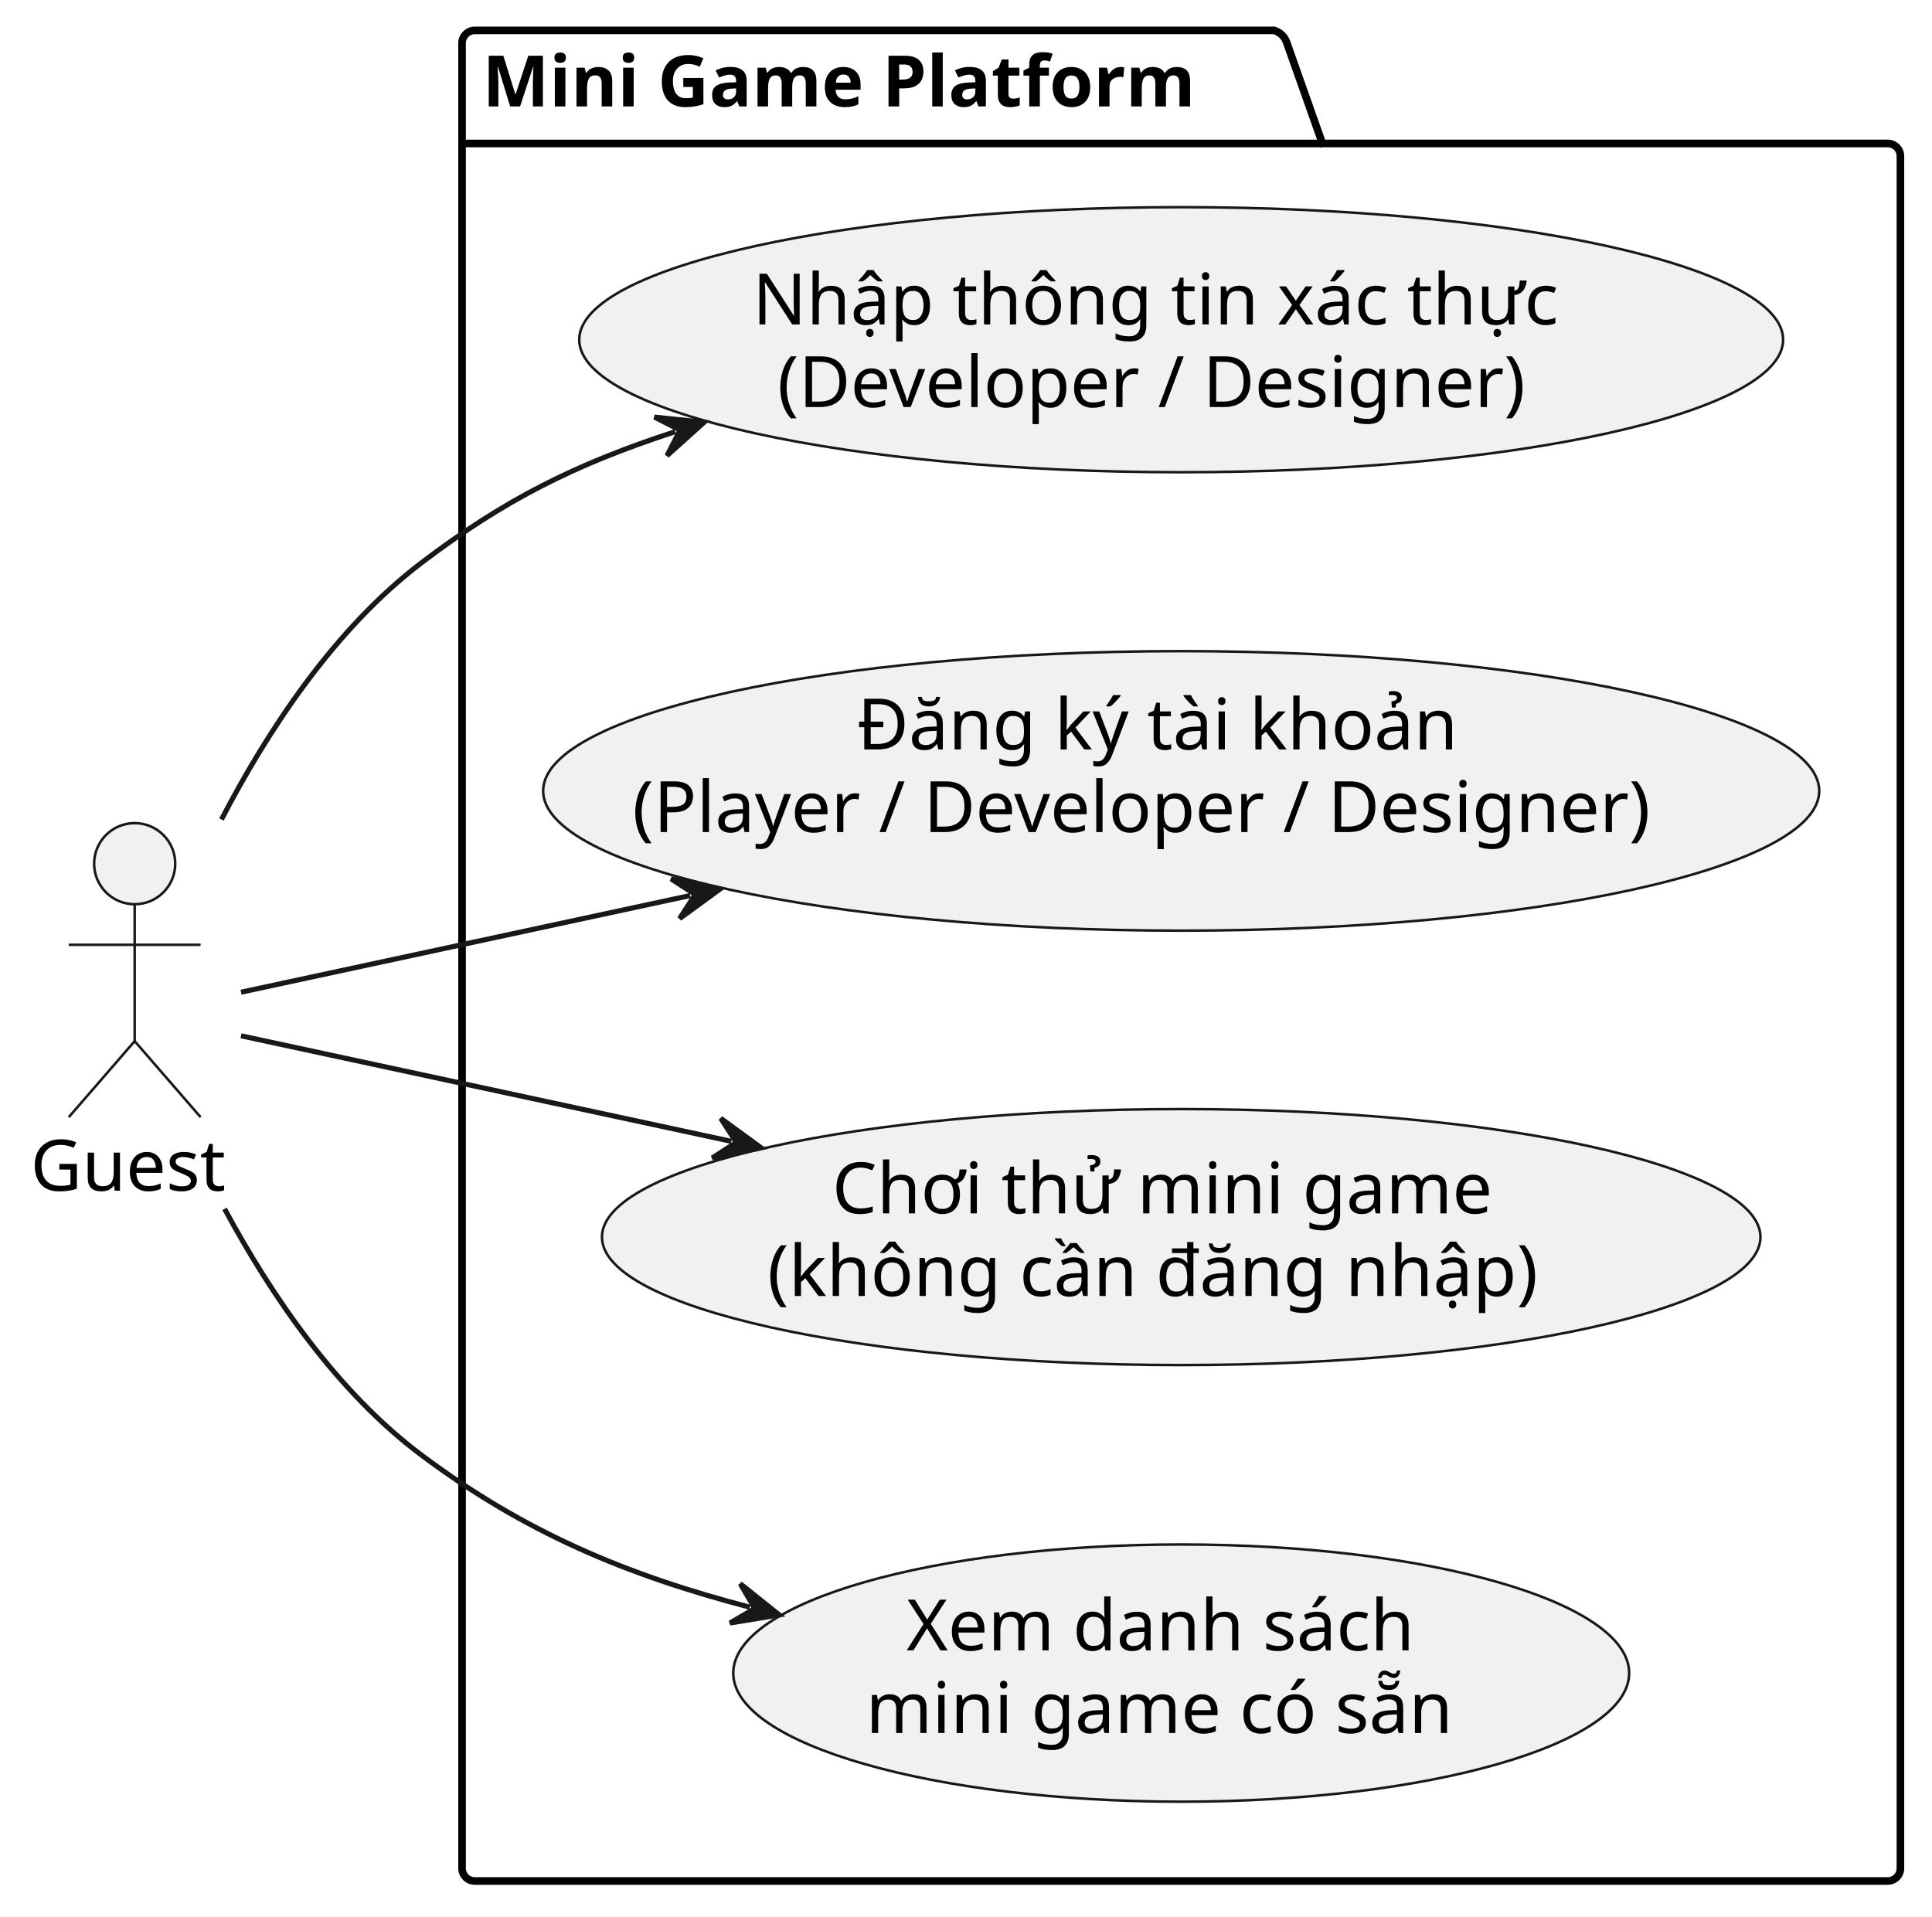
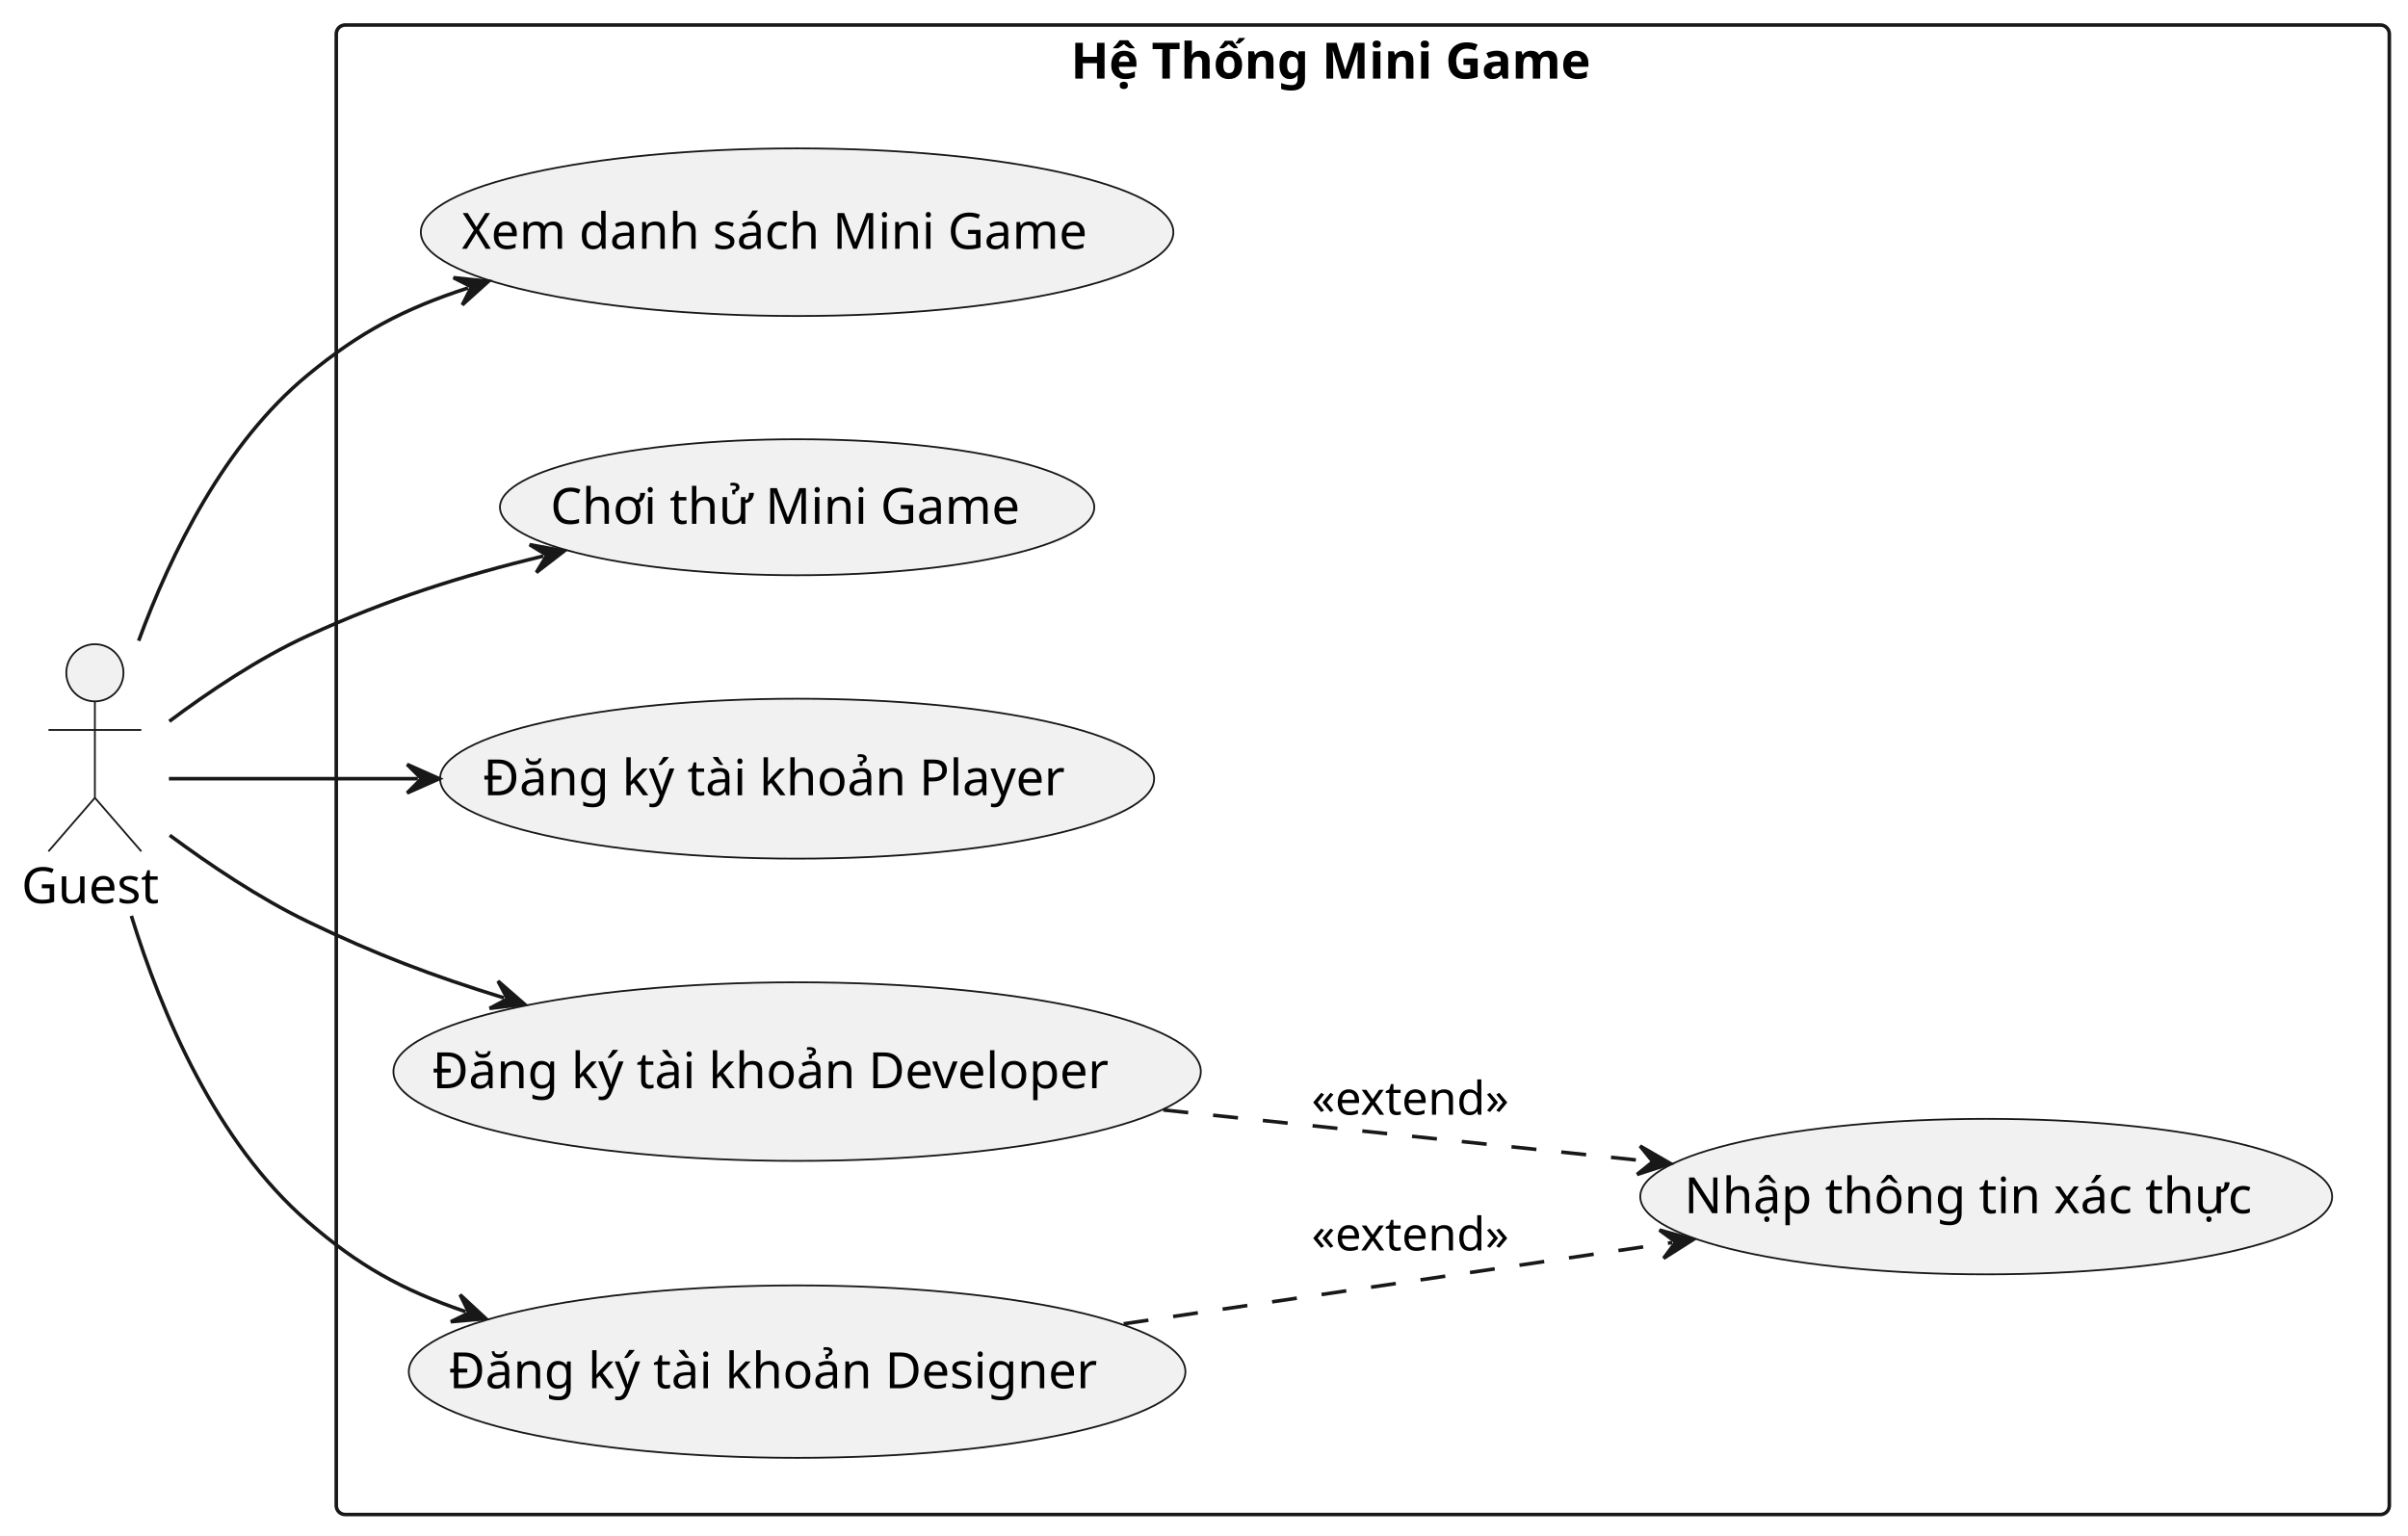
- <svg xmlns="http://www.w3.org/2000/svg" contentStyleType="text/css" data-diagram-type="DESCRIPTION" height="378px" preserveAspectRatio="none" style="width:381px;height:378px;background:#FFFFFF;" version="1.1" viewBox="0 0 381 378" width="381px" zoomAndPan="magnify">
+ <svg xmlns="http://www.w3.org/2000/svg" contentStyleType="text/css" data-diagram-type="DESCRIPTION" height="430px" preserveAspectRatio="none" style="width:674px;height:430px;background:#FFFFFF;" version="1.1" viewBox="0 0 674 430" width="674px" zoomAndPan="magnify">
  <defs />
  <g>
-     <g class="cluster" data-entity="Mini Game Platform" data-source-line="6" data-uid="ent0003" id="cluster_Mini Game Platform">
-       <path d="M93.62,6 L251.286,6 A3.75,3.75 0 0 1 253.786,8.5 L260.786,28.297 L372.27,28.297 A2.5,2.5 0 0 1 374.77,30.797 L374.77,368.5 A2.5,2.5 0 0 1 372.27,371 L93.62,371 A2.5,2.5 0 0 1 91.12,368.5 L91.12,8.5 A2.5,2.5 0 0 1 93.62,6" fill="none" style="stroke:#000000;stroke-width:1.5;" />
-       <line style="stroke:#000000;stroke-width:1.5;" x1="91.12" x2="260.786" y1="28.297" y2="28.297" />
-       <text fill="#000000" font-family="sans-serif" font-size="14" font-weight="bold" lengthAdjust="spacing" textLength="156.666" x="95.12" y="20.995">Mini Game Platform</text>
+     <g class="cluster" data-entity="H. Th.ng Mini Game" data-source-line="5" data-uid="ent0003" id="cluster_H. Th.ng Mini Game">
+       <rect fill="none" height="417" rx="2.5" ry="2.5" style="stroke:#181818;stroke-width:1;" width="574.65" x="94.12" y="7" />
+       <text fill="#000000" font-family="sans-serif" font-size="14" font-weight="bold" lengthAdjust="spacing" textLength="163.475" x="299.708" y="21.995">Hệ Thống Mini Game</text>
    </g>
-     <g class="entity" data-entity="UC_ViewList" data-source-line="7" data-uid="ent0004" id="entity_UC_ViewList">
-       <ellipse cx="232.939" cy="329.996" fill="#F1F1F1" rx="88.339" ry="25.366" style="stroke:#181818;stroke-width:0.5;" />
-       <text fill="#000000" font-family="sans-serif" font-size="14" lengthAdjust="spacing" textLength="108.397" x="178.741" y="325.517">Xem danh sách</text>
-       <text fill="#000000" font-family="sans-serif" font-size="14" lengthAdjust="spacing" textLength="124.366" x="170.756" y="341.813">mini game có sẵn</text>
+     <g class="entity" data-entity="UC1" data-source-line="6" data-uid="ent0004" id="entity_UC1">
+       <ellipse cx="223.106" cy="65.003" fill="#F1F1F1" rx="105.316" ry="23.463" style="stroke:#181818;stroke-width:0.5;" />
+       <text fill="#000000" font-family="sans-serif" font-size="14" lengthAdjust="spacing" textLength="187.708" x="129.252" y="69.652">Xem danh sách Mini Game</text>
    </g>
-     <g class="entity" data-entity="UC_PlayTrial" data-source-line="8" data-uid="ent0005" id="entity_UC_PlayTrial">
-       <ellipse cx="232.94" cy="243.996" fill="#F1F1F1" rx="114.231" ry="25.246" style="stroke:#181818;stroke-width:0.5;" />
-       <text fill="#000000" font-family="sans-serif" font-size="14" lengthAdjust="spacing" textLength="137.696" x="164.092" y="239.321">Chơi thử mini game</text>
-       <text fill="#000000" font-family="sans-serif" font-size="14" lengthAdjust="spacing" textLength="163.167" x="151.357" y="255.617">(không cần đăng nhập)</text>
+     <g class="entity" data-entity="UC2" data-source-line="7" data-uid="ent0005" id="entity_UC2">
+       <ellipse cx="223.114" cy="142.005" fill="#F1F1F1" rx="83.174" ry="19.035" style="stroke:#181818;stroke-width:0.5;" />
+       <text fill="#000000" font-family="sans-serif" font-size="14" lengthAdjust="spacing" textLength="138.1" x="154.064" y="146.653">Chơi thử Mini Game</text>
    </g>
-     <g class="entity" data-entity="UC_Register" data-source-line="9" data-uid="ent0006" id="entity_UC_Register">
-       <ellipse cx="232.936" cy="155.995" fill="#F1F1F1" rx="125.826" ry="27.565" style="stroke:#181818;stroke-width:0.5;" />
-       <text fill="#000000" font-family="sans-serif" font-size="14" lengthAdjust="spacing" textLength="127.887" x="168.993" y="147.818">Đăng ký tài khoản</text>
-       <text fill="#000000" font-family="sans-serif" font-size="14" lengthAdjust="spacing" textLength="216.433" x="124.72" y="164.115">(Player / Developer / Designer)</text>
+     <g class="entity" data-entity="UC3" data-source-line="8" data-uid="ent0006" id="entity_UC3">
+       <ellipse cx="223.109" cy="217.996" fill="#F1F1F1" rx="99.93" ry="22.386" style="stroke:#181818;stroke-width:0.5;" />
+       <text fill="#000000" font-family="sans-serif" font-size="14" lengthAdjust="spacing" textLength="175.902" x="135.158" y="222.644">Đăng ký tài khoản Player</text>
    </g>
-     <g class="entity" data-entity="UC_Verify" data-source-line="10" data-uid="ent0007" id="entity_UC_Verify">
-       <ellipse cx="232.936" cy="67.001" fill="#F1F1F1" rx="118.706" ry="26.141" style="stroke:#181818;stroke-width:0.5;" />
-       <text fill="#000000" font-family="sans-serif" font-size="14" lengthAdjust="spacing" textLength="169.046" x="148.413" y="63.995">Nhập thông tin xác thực</text>
-       <text fill="#000000" font-family="sans-serif" font-size="14" lengthAdjust="spacing" textLength="159.25" x="153.311" y="80.291">(Developer / Designer)</text>
+     <g class="entity" data-entity="UC4" data-source-line="9" data-uid="ent0007" id="entity_UC4">
+       <ellipse cx="223.114" cy="299.999" fill="#F1F1F1" rx="112.994" ry="24.999" style="stroke:#181818;stroke-width:0.5;" />
+       <text fill="#000000" font-family="sans-serif" font-size="14" lengthAdjust="spacing" textLength="204.34" x="120.944" y="304.647">Đăng ký tài khoản Developer</text>
    </g>
-     <g class="entity" data-entity="Guest" data-source-line="4" data-uid="ent0002" id="entity_Guest">
-       <ellipse cx="26.559" cy="170.35" fill="#F1F1F1" rx="8" ry="8" style="stroke:#181818;stroke-width:0.5;" />
-       <path d="M26.559,178.35 L26.559,205.35 M13.559,186.35 L39.559,186.35 M26.559,205.35 L13.559,220.35 M26.559,205.35 L39.559,220.35" fill="none" style="stroke:#181818;stroke-width:0.5;" />
-       <text fill="#000000" font-family="sans-serif" font-size="14" lengthAdjust="spacing" textLength="41.118" x="6" y="234.845">Guest</text>
+     <g class="entity" data-entity="UC5" data-source-line="10" data-uid="ent0008" id="entity_UC5">
+       <ellipse cx="223.11" cy="383.998" fill="#F1F1F1" rx="108.69" ry="24.138" style="stroke:#181818;stroke-width:0.5;" />
+       <text fill="#000000" font-family="sans-serif" font-size="14" lengthAdjust="spacing" textLength="195.043" x="125.588" y="388.646">Đăng ký tài khoản Designer</text>
    </g>
-     <g class="link" data-entity-1="Guest" data-entity-2="UC_ViewList" data-source-line="14" data-uid="lnk8" id="link_Guest_UC_ViewList">
-       <path d="M44.29,238.43 C53.5,255.52 66.47,274.55 83.12,287 C103.58,302.3 123.545,310.643 147.875,317.003" fill="none" id="Guest-to-UC_ViewList" style="stroke:#181818;stroke-width:1;" />
-       <polygon fill="#181818" points="153.68,318.52,145.984,312.374,148.843,317.255,143.961,320.114,153.68,318.52" style="stroke:#181818;stroke-width:1;" />
+     <g class="entity" data-entity="UC6" data-source-line="11" data-uid="ent0009" id="entity_UC6">
+       <ellipse cx="555.94" cy="334.996" fill="#F1F1F1" rx="96.83" ry="21.766" style="stroke:#181818;stroke-width:0.5;" />
+       <text fill="#000000" font-family="sans-serif" font-size="14" lengthAdjust="spacing" textLength="169.046" x="471.417" y="339.644">Nhập thông tin xác thực</text>
    </g>
-     <g class="link" data-entity-1="Guest" data-entity-2="UC_PlayTrial" data-source-line="15" data-uid="lnk9" id="link_Guest_UC_PlayTrial">
-       <path d="M47.53,204.3 C71.33,209.42 106.754,217.047 144.225,225.117" fill="none" id="Guest-to-UC_PlayTrial" style="stroke:#181818;stroke-width:1;" />
-       <polygon fill="#181818" points="150.09,226.38,142.134,220.575,145.202,225.327,140.45,228.395,150.09,226.38" style="stroke:#181818;stroke-width:1;" />
+     <g class="entity" data-entity="Guest" data-source-line="3" data-uid="ent0002" id="entity_Guest">
+       <ellipse cx="26.559" cy="188.35" fill="#F1F1F1" rx="8" ry="8" style="stroke:#181818;stroke-width:0.5;" />
+       <path d="M26.559,196.35 L26.559,223.35 M13.559,204.35 L39.559,204.35 M26.559,223.35 L13.559,238.35 M26.559,223.35 L39.559,238.35" fill="none" style="stroke:#181818;stroke-width:0.5;" />
+       <text fill="#000000" font-family="sans-serif" font-size="14" lengthAdjust="spacing" textLength="41.118" x="6" y="252.845">Guest</text>
    </g>
-     <g class="link" data-entity-1="Guest" data-entity-2="UC_Register" data-source-line="16" data-uid="lnk10" id="link_Guest_UC_Register">
-       <path d="M47.53,195.7 C69.63,190.94 100.914,184.202 136.114,176.631" fill="none" id="Guest-to-UC_Register" style="stroke:#181818;stroke-width:1;" />
-       <polygon fill="#181818" points="141.98,175.37,132.34,173.352,137.092,176.421,134.022,181.173,141.98,175.37" style="stroke:#181818;stroke-width:1;" />
+     <g class="link" data-entity-1="Guest" data-entity-2="UC1" data-source-line="14" data-uid="lnk10" id="link_Guest_UC1">
+       <path d="M38.81,179.39 C47.85,154.81 62.93,124.11 86.12,105 C100.65,93.03 112.924,86.495 131.014,80.615" fill="none" id="Guest-to-UC1" style="stroke:#181818;stroke-width:1;" />
+       <polygon fill="#181818" points="136.72,78.76,126.924,77.738,131.965,80.306,129.397,85.346,136.72,78.76" style="stroke:#181818;stroke-width:1;" />
    </g>
-     <g class="link" data-entity-1="Guest" data-entity-2="UC_Verify" data-source-line="17" data-uid="lnk11" id="link_Guest_UC_Verify">
-       <path d="M43.67,161.64 C52.87,143.93 66.01,124.01 83.12,111 C99.42,98.61 113.454,91.544 133.154,85.144" fill="none" id="Guest-to-UC_Verify" style="stroke:#181818;stroke-width:1;" />
-       <polygon fill="#181818" points="138.86,83.29,129.065,82.266,134.105,84.835,131.536,89.875,138.86,83.29" style="stroke:#181818;stroke-width:1;" />
+     <g class="link" data-entity-1="Guest" data-entity-2="UC2" data-source-line="15" data-uid="lnk11" id="link_Guest_UC2">
+       <path d="M47.4,201.93 C58.29,193.78 72.35,184.3 86.12,178 C108.66,167.69 128.88,161.309 152.1,155.659" fill="none" id="Guest-to-UC2" style="stroke:#181818;stroke-width:1;" />
+       <polygon fill="#181818" points="157.93,154.24,148.239,152.481,153.072,155.422,150.131,160.254,157.93,154.24" style="stroke:#181818;stroke-width:1;" />
+     </g>
+     <g class="link" data-entity-1="Guest" data-entity-2="UC3" data-source-line="16" data-uid="lnk12" id="link_Guest_UC3">
+       <path d="M47.28,218 C65.54,218 88.14,218 116.96,218" fill="none" id="Guest-to-UC3" style="stroke:#181818;stroke-width:1;" />
+       <polygon fill="#181818" points="122.96,218,113.96,214,117.96,218,113.96,222,122.96,218" style="stroke:#181818;stroke-width:1;" />
+     </g>
+     <g class="link" data-entity-1="Guest" data-entity-2="UC4" data-source-line="17" data-uid="lnk13" id="link_Guest_UC4">
+       <path d="M47.51,233.84 C58.43,241.93 72.48,251.42 86.12,258 C105.15,267.18 120.907,273.14 141.087,279.37" fill="none" id="Guest-to-UC4" style="stroke:#181818;stroke-width:1;" />
+       <polygon fill="#181818" points="146.82,281.14,139.4,274.663,142.042,279.665,137.041,282.307,146.82,281.14" style="stroke:#181818;stroke-width:1;" />
+     </g>
+     <g class="link" data-entity-1="Guest" data-entity-2="UC5" data-source-line="18" data-uid="lnk14" id="link_Guest_UC5">
+       <path d="M36.77,256.4 C45.25,283.87 60.49,319.77 86.12,342 C100.3,354.31 112.374,361.065 130.324,367.215" fill="none" id="Guest-to-UC5" style="stroke:#181818;stroke-width:1;" />
+       <polygon fill="#181818" points="136,369.16,128.782,362.459,131.27,367.539,126.189,370.027,136,369.16" style="stroke:#181818;stroke-width:1;" />
+     </g>
+     <g class="link" data-entity-1="UC4" data-entity-2="UC6" data-source-line="20" data-uid="lnk15" id="link_UC4_UC6">
+       <path d="M325.62,310.74 C371.01,315.54 418.033,320.519 461.623,325.129" fill="none" id="UC4-to-UC6" style="stroke:#181818;stroke-width:1;stroke-dasharray:7,7;" />
+       <polygon fill="#181818" points="467.59,325.76,459.061,320.836,462.618,325.234,458.219,328.791,467.59,325.76" style="stroke:#181818;stroke-width:1;" />
+       <text fill="#000000" font-family="sans-serif" font-size="13" lengthAdjust="spacing" textLength="61.185" x="367.11" y="312.067">«extend»</text>
+     </g>
+     <g class="link" data-entity-1="UC5" data-entity-2="UC6" data-source-line="21" data-uid="lnk16" id="link_UC5_UC6">
+       <path d="M314.51,370.61 C364.35,363.23 419.775,355.019 468.035,347.869" fill="none" id="UC5-to-UC6" style="stroke:#181818;stroke-width:1;stroke-dasharray:7,7;" />
+       <polygon fill="#181818" points="473.97,346.99,464.481,344.352,469.024,347.723,465.653,352.266,473.97,346.99" style="stroke:#181818;stroke-width:1;" />
+       <text fill="#000000" font-family="sans-serif" font-size="13" lengthAdjust="spacing" textLength="61.185" x="367.11" y="350.067">«extend»</text>
    </g>
  </g>
</svg>
